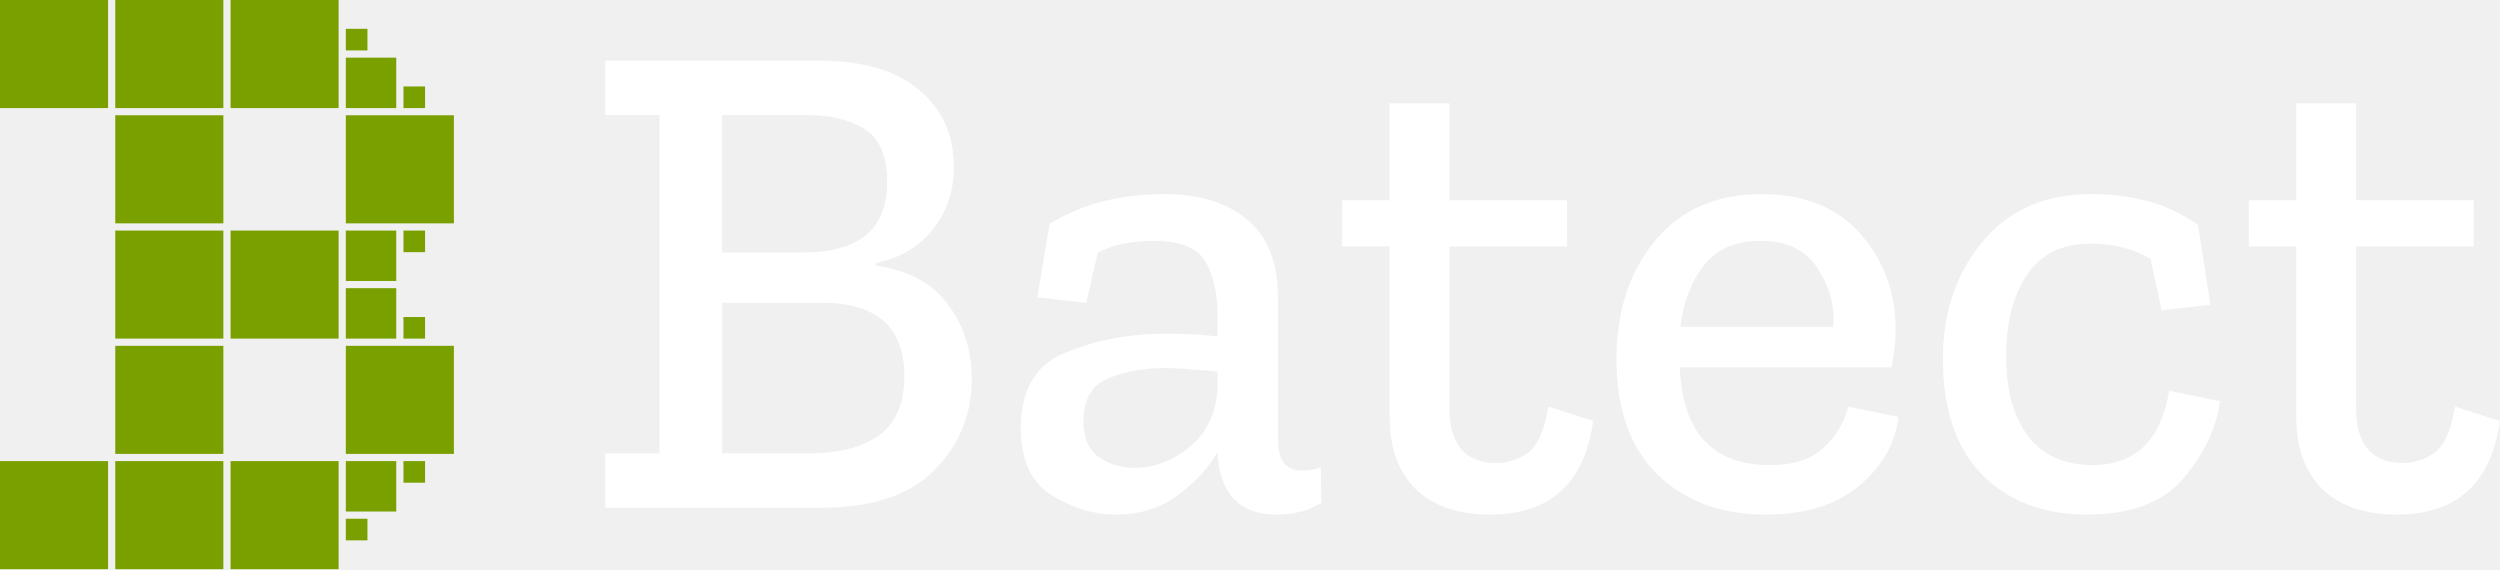
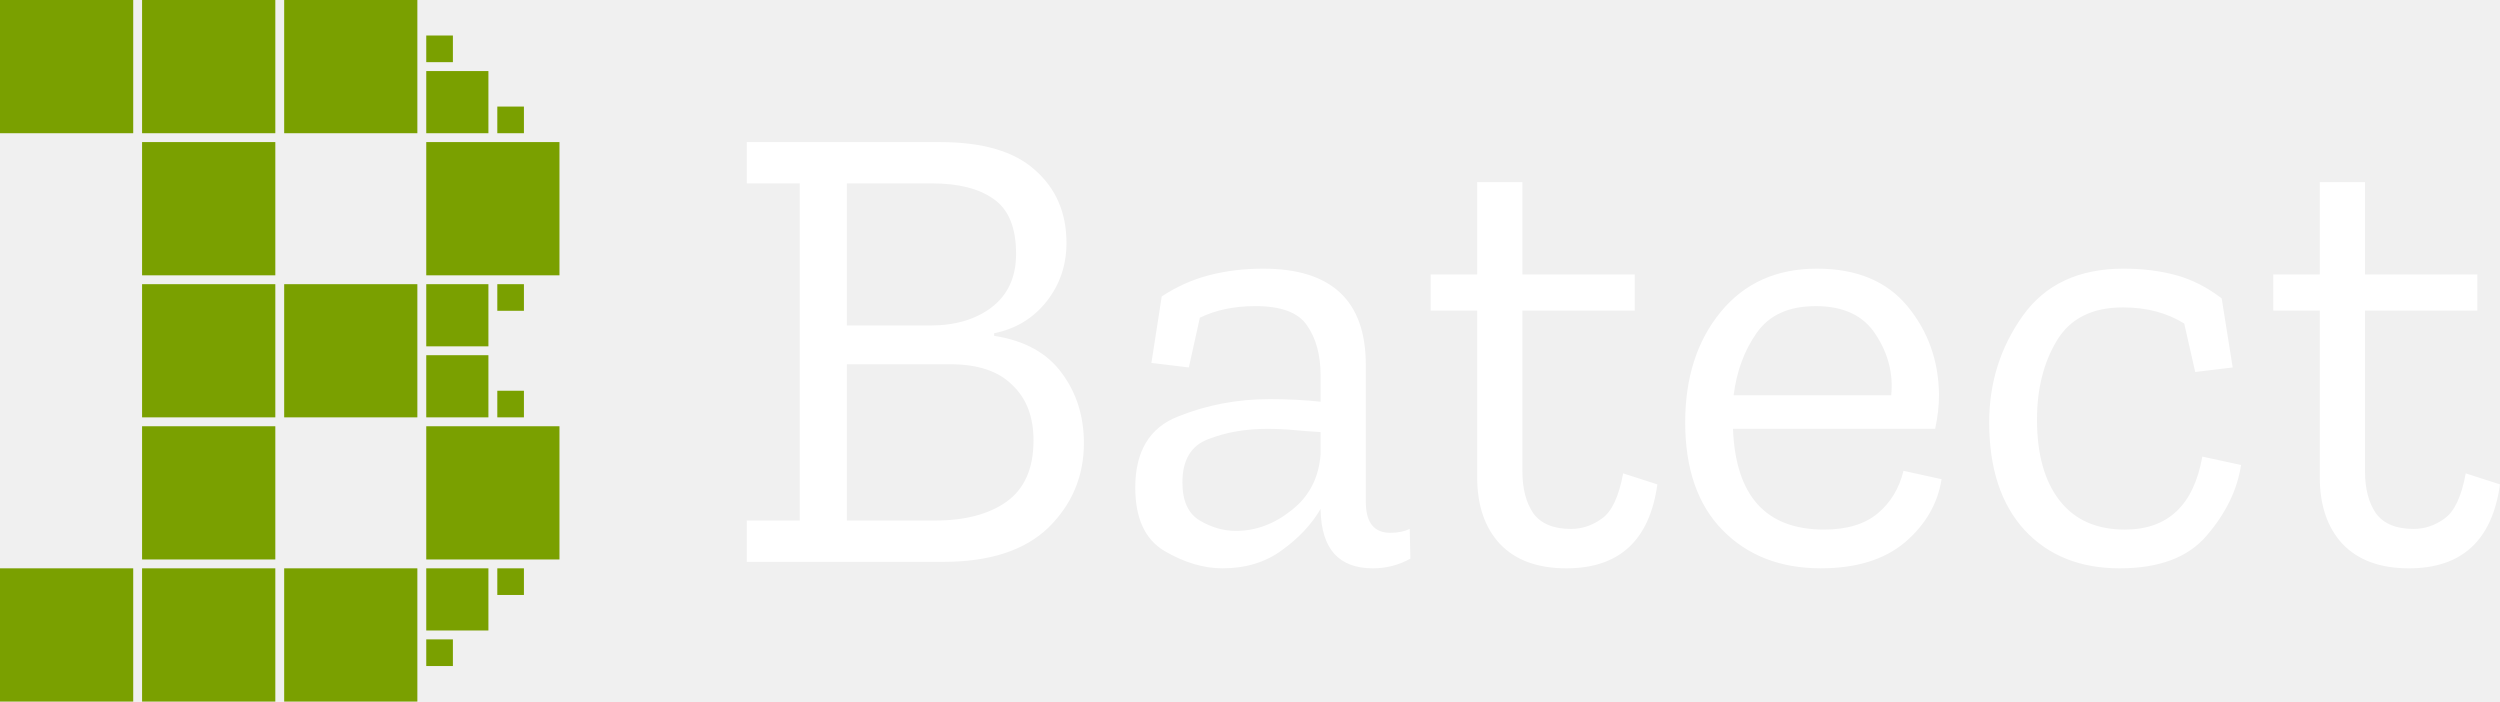
- <svg xmlns="http://www.w3.org/2000/svg" width="347" height="79" viewBox="0 0 91.81 20.902">
+ <svg xmlns="http://www.w3.org/2000/svg" width="281.523" height="79" viewBox="0 0 74.486 20.902">
  <defs>
    <path id="a" d="M34.018 50.649h98.498v50.553H34.018z" />
  </defs>
  <g fill="#7aa000">
    <path d="M4.233 0h3.97v3.969h-3.97zM4.233 4.233h3.97v3.97h-3.97zM4.233 8.467h3.97v3.968h-3.97zM4.233 12.7h3.97v3.969h-3.97zM4.233 16.933h3.97v3.97h-3.97zM8.467 8.467h3.968v3.968H8.467zM8.467 16.933h3.968v3.97H8.467zM8.467 0h3.968v3.969H8.467zM12.7 4.233h3.969v3.97H12.7zM12.7 12.7h3.969v3.969H12.7zM12.7 8.467h1.852v1.852H12.7zM12.7 10.583h1.852v1.852H12.7zM12.7 16.933h1.852v1.852H12.7zM12.7 2.117h1.852v1.852H12.7zM12.7 1.058h.794v.794H12.7zM14.817 3.175h.793v.794h-.793zM14.817 8.467h.793v.793h-.793zM14.817 11.642h.793v.793h-.793zM14.817 16.933h.793v.794h-.793zM12.7 19.05h.794v.794H12.7zM0 0h3.969v3.969H0zM0 16.933h3.969v3.97H0z" />
  </g>
-   <g aria-label="Batect" transform="matrix(.78241 0 0 .78241 -5.426 -44.016)" style="line-height:1.25;-inkscape-font-specification:'Zilla Slab, Medium';font-variant-ligatures:normal;font-variant-caps:normal;font-variant-numeric:normal;font-variant-east-asian:normal;white-space:pre;shape-inside:url(#a)" font-weight="500" font-size="32.279" font-family="Zilla Slab" fill="#fff">
-     <path d="M52.546 74.05q0 2.519-1.776 4.294-1.743 1.743-5.261 1.743H35.341v-2.55h2.55V61.656h-2.55v-2.55H45.38q3.099 0 4.713 1.388 1.614 1.355 1.614 3.615 0 1.678-1.001 2.937-1 1.227-2.647 1.55v.129q2.26.323 3.357 1.807 1.13 1.485 1.13 3.519zm-3.97-9.231q0-1.808-1.033-2.485-1.033-.678-2.776-.678h-3.939v6.455h3.777q3.97 0 3.97-3.292zm.806 9.103q0-3.454-3.873-3.454h-4.68v7.069h4.067q2.098 0 3.292-.84 1.194-.87 1.194-2.775zM56.205 66.756q1.324-.775 2.583-1.065 1.291-.323 2.808-.323 2.453 0 3.874 1.194 1.452 1.194 1.452 3.68v6.682q0 1.42 1.13 1.42.452 0 .872-.161l.032 1.678q-.904.549-2.098.549-2.615 0-2.776-2.905v-.033q-.646 1.13-1.873 2.034-1.194.904-2.937.904-1.485 0-2.97-.904-1.452-.904-1.452-3.163 0-2.712 2.13-3.551 2.163-.872 4.616-.872 1.485 0 2.486.13v-1.066q0-1.42-.55-2.42-.548-1.001-2.452-1.001-1.55 0-2.615.548l-.549 2.357-2.292-.258zm7.877 7.779v-.84q-.581-.064-1.227-.096-.613-.065-1.259-.065-1.485 0-2.647.485-1.162.484-1.162 2 0 1.163.71 1.68.743.516 1.679.516 1.388 0 2.582-.969 1.195-.968 1.324-2.711zM81.714 76.02q-.614 4.39-4.842 4.39-2.228 0-3.486-1.194-1.227-1.227-1.227-3.39v-8.005h-2.227v-2.163h2.227v-4.551h2.808v4.551h5.52v2.163h-5.52v7.586q0 2.582 2.228 2.582.71 0 1.42-.452.71-.484 1-2.195zM96.043 75.826q-.226 1.872-1.84 3.228t-4.39 1.356q-3.131 0-5.068-1.872-1.937-1.873-1.937-5.423 0-3.357 1.808-5.552 1.807-2.195 5.003-2.195 2.97 0 4.616 1.84 1.646 1.84 1.678 4.454 0 .872-.193 1.84h-9.942q.193 4.584 4.228 4.584 1.679 0 2.518-.807.872-.807 1.162-1.937zm-3.067-4.228q.13-1.42-.71-2.712-.807-1.323-2.712-1.323-1.775 0-2.679 1.194-.871 1.162-1.065 2.84zM111.137 75.084q-.259 1.904-1.711 3.615-1.42 1.71-4.552 1.71-3.034 0-4.906-1.871-1.84-1.905-1.84-5.423 0-3.26 1.84-5.488 1.84-2.26 5.132-2.26 1.356 0 2.615.324 1.259.322 2.389 1.13l.58 3.744-2.291.258-.517-2.421q-1.226-.71-2.808-.71-2.033 0-3.002 1.485-.968 1.452-.968 3.776 0 2.421 1.033 3.777 1.033 1.356 3.034 1.356 3.002 0 3.583-3.486zM124.27 76.02q-.614 4.39-4.843 4.39-2.227 0-3.486-1.194-1.226-1.227-1.226-3.39v-8.005h-2.228v-2.163h2.228v-4.551h2.808v4.551h5.52v2.163h-5.52v7.586q0 2.582 2.227 2.582.71 0 1.42-.452.71-.484 1.001-2.195z" style="-inkscape-font-specification:'Zilla Slab, Medium';font-variant-ligatures:normal;font-variant-caps:normal;font-variant-numeric:normal;font-variant-east-asian:normal" />
+   <g aria-label="Batect" transform="matrix(.59612 0 0 .59612 1.163 -31.001)" style="line-height:1.25;-inkscape-font-specification:'Zilla Slab, Normal';font-variant-ligatures:normal;font-variant-caps:normal;font-variant-numeric:normal;font-variant-east-asian:normal;white-space:pre;shape-inside:url(#a)" font-weight="400" font-size="32.279" font-family="Zilla Slab" fill="#fff">
+     <path d="M52.223 74.148q0 2.485-1.775 4.228-1.776 1.711-5.262 1.711h-9.813v-2.066h2.647v-16.85h-2.647v-2.065h9.652q3.195 0 4.745 1.388 1.582 1.388 1.582 3.647 0 1.679-1.001 2.938-1 1.258-2.615 1.581v.13q2.292.354 3.39 1.872 1.097 1.484 1.097 3.486zm-3.39-9.458q0-1.97-1.129-2.744-1.098-.775-3.067-.775h-4.26v7.102h4.164q1.872 0 3.066-.904 1.227-.936 1.227-2.68zm.872 9.329q0-1.776-1.065-2.776-1.033-1.033-3.099-1.033h-5.164v7.811h4.39q2.26 0 3.583-.936 1.355-.968 1.355-3.066zM56.113 66.82q1.13-.742 2.389-1.065 1.259-.323 2.679-.323 5.132 0 5.132 4.81v6.843q0 1.55 1.227 1.55.549 0 .968-.194l.033 1.485q-.872.484-1.873.484-2.55 0-2.614-2.905v-.065q-.678 1.162-1.937 2.066-1.226.904-2.97.904-1.42 0-2.905-.872-1.452-.871-1.452-3.163 0-2.711 2.13-3.55 2.163-.872 4.584-.872.645 0 1.291.032.678.032 1.259.097V70.79q0-1.55-.678-2.518-.646-.968-2.582-.968-1.582 0-2.776.58l-.55 2.486-1.871-.226zm7.94 7.876V73.6q-.612-.032-1.29-.097-.678-.064-1.388-.064-1.614 0-2.938.516-1.29.484-1.29 2.163 0 1.388.87 1.904.872.517 1.808.517 1.485 0 2.776-1.033 1.324-1.033 1.453-2.809zM80.885 76.214q-.581 4.196-4.551 4.196-2.163 0-3.325-1.227-1.13-1.226-1.13-3.325V67.53h-2.324v-1.807h2.324v-4.616h2.26v4.616h5.616v1.807H74.14v8.038q0 1.291.548 2.098.581.775 1.873.775.839 0 1.549-.517.742-.516 1.065-2.26zM95.09 75.955q-.29 1.84-1.84 3.164-1.548 1.29-4.195 1.29-3.035 0-4.907-1.904-1.872-1.904-1.872-5.39 0-3.357 1.775-5.52 1.776-2.163 4.81-2.163 2.97 0 4.519 1.873 1.55 1.872 1.582 4.422 0 .839-.194 1.71H84.665q.193 5.036 4.551 5.036 1.71 0 2.68-.807.968-.807 1.29-2.13zm-2.517-4.196q.161-1.614-.775-3.034-.903-1.42-3.002-1.42-2 0-2.937 1.323-.936 1.323-1.162 3.131zM110.059 75.245q-.29 1.872-1.711 3.519-1.388 1.646-4.358 1.646-2.97 0-4.745-1.905-1.775-1.936-1.775-5.39 0-2.97 1.678-5.326 1.679-2.357 5.036-2.357 1.42 0 2.615.323 1.194.323 2.291 1.162l.55 3.454-1.873.226-.549-2.421q-1.29-.807-3.066-.807-2.292 0-3.293 1.646-1 1.647-1 3.97 0 2.583 1.13 4.036 1.13 1.452 3.26 1.452 3.227 0 3.873-3.647zM123 76.214q-.582 4.196-4.552 4.196-2.163 0-3.325-1.227-1.13-1.226-1.13-3.325V67.53h-2.324v-1.807h2.324v-4.616h2.26v4.616h5.616v1.807h-5.616v8.038q0 1.291.549 2.098.58.775 1.872.775.84 0 1.55-.517.742-.516 1.064-2.26z" style="-inkscape-font-specification:'Zilla Slab, Normal';font-variant-ligatures:normal;font-variant-caps:normal;font-variant-numeric:normal;font-variant-east-asian:normal" />
  </g>
</svg>
